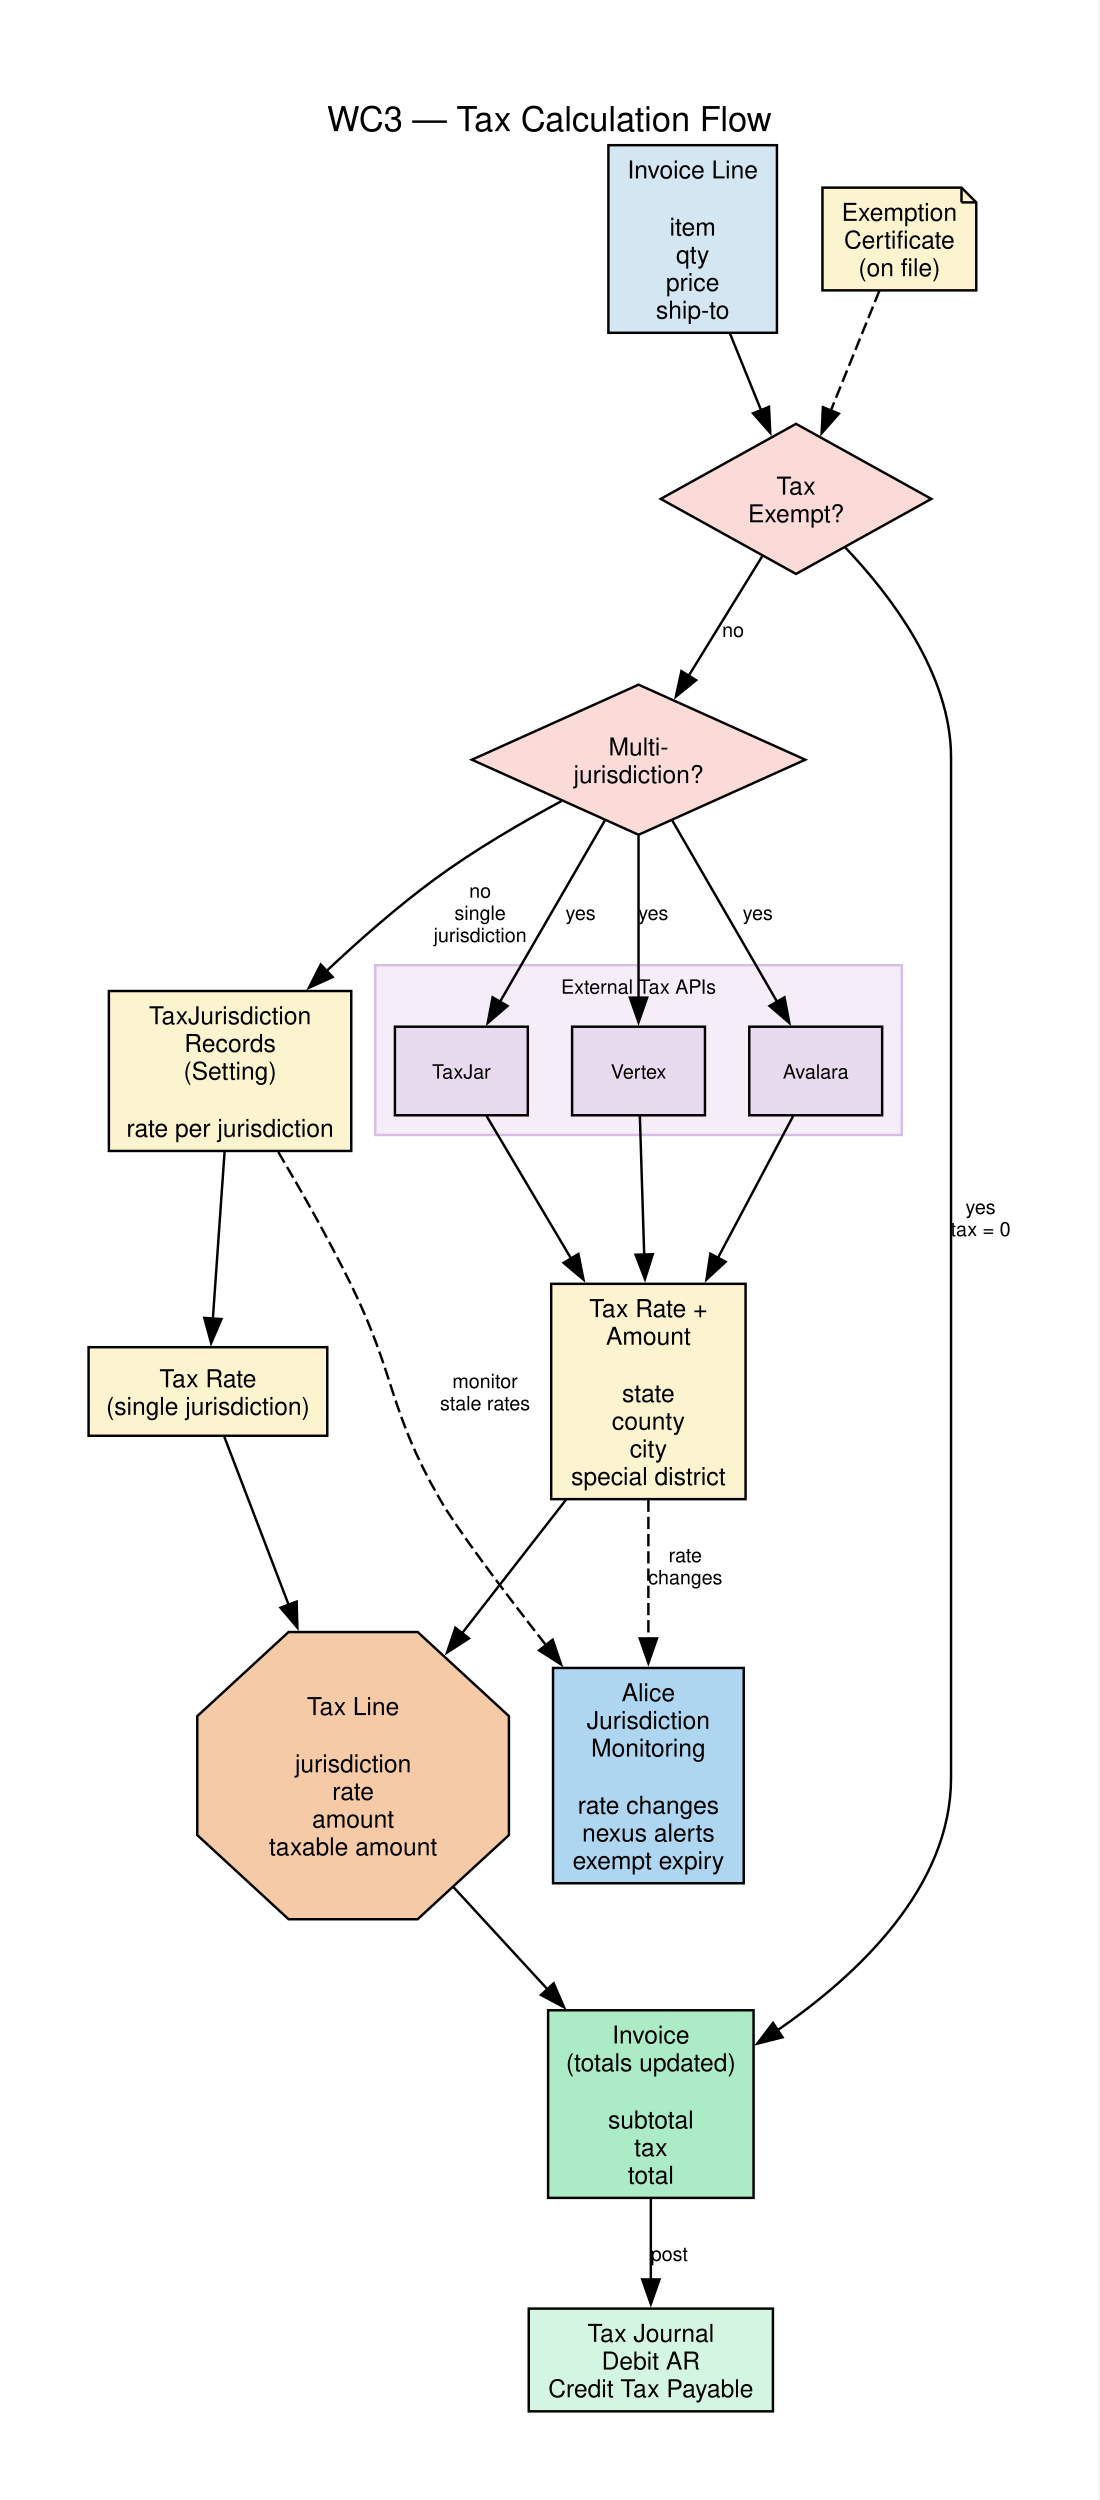
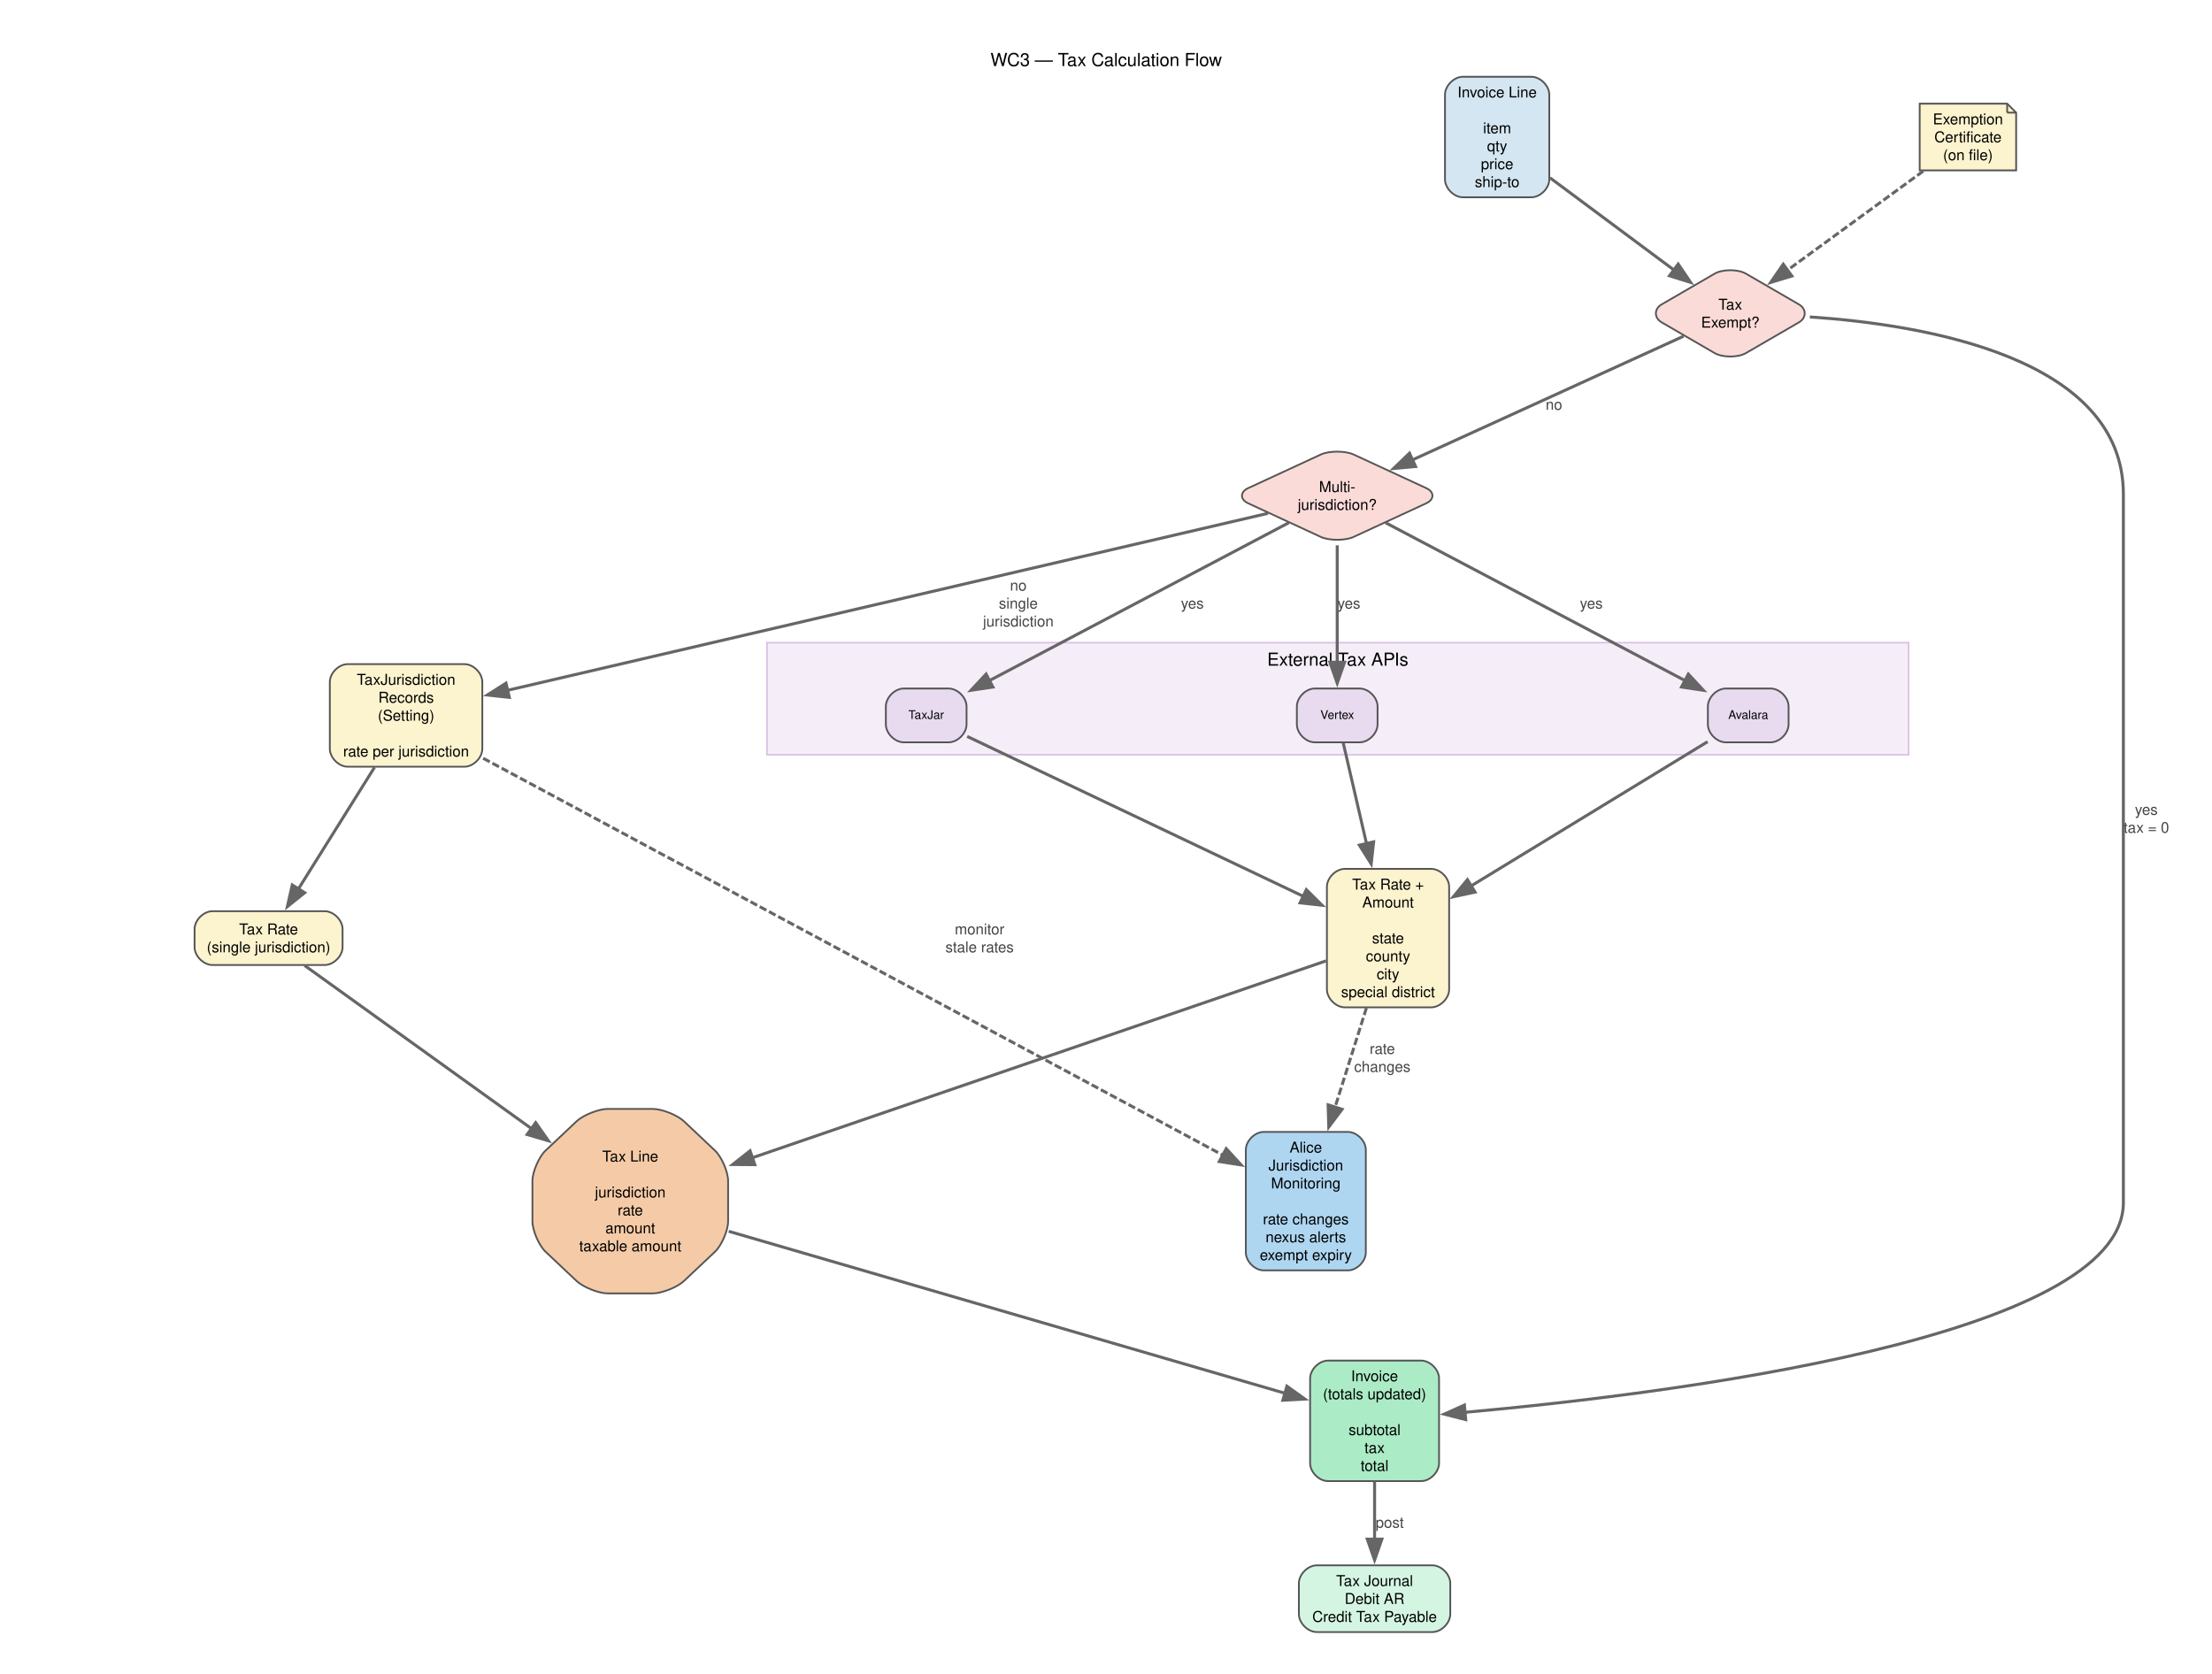
- <svg xmlns="http://www.w3.org/2000/svg" xmlns:xlink="http://www.w3.org/1999/xlink" width="447pt" height="1016pt" viewBox="0.00 0.00 447.00 1016.00">
-   <g id="graph0" class="graph" transform="scale(1 1) rotate(0) translate(36 979.97)">
-     <polygon fill="white" stroke="none" points="-36,36 -36,-979.97 410.5,-979.97 410.5,36 -36,36" />
-     <text xml:space="preserve" text-anchor="middle" x="187.25" y="-926.67" font-family="Helvetica,sans-Serif" font-size="14.00">WC3 — Tax Calculation Flow</text>
+ <svg xmlns="http://www.w3.org/2000/svg" xmlns:xlink="http://www.w3.org/1999/xlink" width="1480pt" height="1120pt" viewBox="0.00 0.00 1480.00 1120.00">
+   <g id="graph0" class="graph" transform="scale(1 1) rotate(0) translate(28.8 1091.68)">
+     <polygon fill="white" stroke="none" points="-28.8,28.8 -28.8,-1091.68 1451.45,-1091.68 1451.45,28.8 -28.8,28.8" />
+     <text xml:space="preserve" text-anchor="middle" x="711.32" y="-1047.48" font-family="Helvetica Neue,Helvetica,Arial,sans-serif" font-size="12.00">WC3 — Tax Calculation Flow</text>
    <g id="clust1" class="cluster">
-       <polygon fill="#f5eef8" stroke="#d7bde2" points="116.5,-518.72 116.5,-587.72 330.5,-587.72 330.5,-518.72 116.5,-518.72" />
-       <text xml:space="preserve" text-anchor="middle" x="223.5" y="-576.12" font-family="Helvetica,sans-Serif" font-size="8.00">External Tax APIs</text>
+       <polygon fill="#f5eef8" stroke="#d7bde2" points="484.34,-586.68 484.34,-661.68 1248.2,-661.68 1248.2,-586.68 484.34,-586.68" />
+       <text xml:space="preserve" text-anchor="middle" x="866.27" y="-646.28" font-family="Helvetica Neue,Helvetica,Arial,sans-serif" font-size="12.00">External Tax APIs</text>
    </g>
    <g id="node1" class="node">
-       <polygon fill="#d4e6f1" stroke="black" points="279.75,-920.97 211.25,-920.97 211.25,-844.72 279.75,-844.72 279.75,-920.97" />
-       <text xml:space="preserve" text-anchor="middle" x="245.5" y="-907.47" font-family="Helvetica,sans-Serif" font-size="10.00">Invoice Line</text>
-       <text xml:space="preserve" text-anchor="middle" x="245.5" y="-884.22" font-family="Helvetica,sans-Serif" font-size="10.00">item</text>
-       <text xml:space="preserve" text-anchor="middle" x="245.5" y="-872.97" font-family="Helvetica,sans-Serif" font-size="10.00">qty</text>
-       <text xml:space="preserve" text-anchor="middle" x="245.5" y="-861.72" font-family="Helvetica,sans-Serif" font-size="10.00">price</text>
-       <text xml:space="preserve" text-anchor="middle" x="245.5" y="-850.47" font-family="Helvetica,sans-Serif" font-size="10.00">ship-to</text>
+       <path fill="#d4e6f1" stroke="#555555" stroke-width="1.2" d="M995.79,-1040.32C995.79,-1040.32 950.01,-1040.32 950.01,-1040.32 944.01,-1040.32 938.01,-1034.32 938.01,-1028.32 938.01,-1028.32 938.01,-971.68 938.01,-971.68 938.01,-965.68 944.01,-959.68 950.01,-959.68 950.01,-959.68 995.79,-959.68 995.79,-959.68 1001.79,-959.68 1007.79,-965.68 1007.79,-971.68 1007.79,-971.68 1007.79,-1028.32 1007.79,-1028.32 1007.79,-1034.32 1001.79,-1040.32 995.79,-1040.32" />
+       <text xml:space="preserve" text-anchor="middle" x="972.9" y="-1026.5" font-family="Helvetica Neue,Helvetica,Arial,sans-serif" font-size="10.00">Invoice Line</text>
+       <text xml:space="preserve" text-anchor="middle" x="972.9" y="-1002.5" font-family="Helvetica Neue,Helvetica,Arial,sans-serif" font-size="10.00">item</text>
+       <text xml:space="preserve" text-anchor="middle" x="972.9" y="-990.5" font-family="Helvetica Neue,Helvetica,Arial,sans-serif" font-size="10.00">qty</text>
+       <text xml:space="preserve" text-anchor="middle" x="972.9" y="-978.5" font-family="Helvetica Neue,Helvetica,Arial,sans-serif" font-size="10.00">price</text>
+       <text xml:space="preserve" text-anchor="middle" x="972.9" y="-966.5" font-family="Helvetica Neue,Helvetica,Arial,sans-serif" font-size="10.00">ship-to</text>
    </g>
    <g id="node12" class="node">
-       <polygon fill="#fadbd8" stroke="black" points="287.5,-807.72 232.5,-777.22 287.5,-746.72 342.5,-777.22 287.5,-807.72" />
-       <text xml:space="preserve" text-anchor="middle" x="287.5" y="-778.97" font-family="Helvetica,sans-Serif" font-size="10.00">Tax</text>
-       <text xml:space="preserve" text-anchor="middle" x="287.5" y="-767.72" font-family="Helvetica,sans-Serif" font-size="10.00">Exempt?</text>
+       <path fill="#fadbd8" stroke="#555555" stroke-width="1.2" d="M1118.52,-908.62C1118.52,-908.62 1083,-888.02 1083,-888.02 1077.81,-885.01 1077.81,-878.99 1083,-875.98 1083,-875.98 1118.52,-855.38 1118.52,-855.38 1123.71,-852.37 1134.09,-852.37 1139.28,-855.38 1139.28,-855.38 1174.8,-875.98 1174.8,-875.98 1179.99,-878.99 1179.99,-885.01 1174.8,-888.02 1174.8,-888.02 1139.28,-908.62 1139.28,-908.62 1134.09,-911.63 1123.71,-911.63 1118.52,-908.62" />
+       <text xml:space="preserve" text-anchor="middle" x="1128.9" y="-884.5" font-family="Helvetica Neue,Helvetica,Arial,sans-serif" font-size="10.00">Tax</text>
+       <text xml:space="preserve" text-anchor="middle" x="1128.9" y="-872.5" font-family="Helvetica Neue,Helvetica,Arial,sans-serif" font-size="10.00">Exempt?</text>
    </g>
    <g id="edge1" class="edge">
-       <path fill="none" stroke="black" d="M260.66,-844.43C264.8,-834.21 269.27,-823.19 273.36,-813.11" />
-       <polygon fill="black" stroke="black" points="276.52,-814.63 277.03,-804.05 270.03,-812 276.52,-814.63" />
+       <path fill="none" stroke="#666666" stroke-width="2" d="M1008.3,-972.68C1033.06,-954.26 1066.09,-929.71 1091.32,-910.94" />
+       <polygon fill="#666666" stroke="#666666" stroke-width="2" points="1094.05,-915.02 1102.36,-902.73 1088.2,-907.15 1094.05,-915.02" />
    </g>
    <g id="node2" class="node">
-       <polygon fill="#fadbd8" stroke="black" points="223.5,-701.72 155.75,-671.22 223.5,-640.72 291.25,-671.22 223.5,-701.72" />
-       <text xml:space="preserve" text-anchor="middle" x="223.5" y="-672.97" font-family="Helvetica,sans-Serif" font-size="10.00">Multi-</text>
-       <text xml:space="preserve" text-anchor="middle" x="223.5" y="-661.72" font-family="Helvetica,sans-Serif" font-size="10.00">jurisdiction?</text>
+       <path fill="#fadbd8" stroke="#555555" stroke-width="1.2" d="M855.01,-787.6C855.01,-787.6 806.26,-765.04 806.26,-765.04 800.81,-762.52 800.81,-757.48 806.26,-754.96 806.26,-754.96 855.01,-732.4 855.01,-732.4 860.45,-729.88 871.34,-729.88 876.79,-732.4 876.79,-732.4 925.54,-754.96 925.54,-754.96 930.98,-757.48 930.98,-762.52 925.54,-765.04 925.54,-765.04 876.79,-787.6 876.79,-787.6 871.34,-790.12 860.45,-790.12 855.01,-787.6" />
+       <text xml:space="preserve" text-anchor="middle" x="865.9" y="-762.5" font-family="Helvetica Neue,Helvetica,Arial,sans-serif" font-size="10.00">Multi-</text>
+       <text xml:space="preserve" text-anchor="middle" x="865.9" y="-750.5" font-family="Helvetica Neue,Helvetica,Arial,sans-serif" font-size="10.00">jurisdiction?</text>
    </g>
    <g id="node3" class="node">
-       <polygon fill="#e8daef" stroke="black" points="322.5,-562.72 268.5,-562.72 268.5,-526.72 322.5,-526.72 322.5,-562.72" />
-       <text xml:space="preserve" text-anchor="middle" x="295.5" y="-541.62" font-family="Helvetica,sans-Serif" font-size="8.00">Avalara</text>
+       <path fill="#e8daef" stroke="#555555" stroke-width="1.2" d="M1155.9,-631C1155.9,-631 1125.9,-631 1125.9,-631 1119.9,-631 1113.9,-625 1113.9,-619 1113.9,-619 1113.9,-607 1113.9,-607 1113.9,-601 1119.9,-595 1125.9,-595 1125.9,-595 1155.9,-595 1155.9,-595 1161.9,-595 1167.9,-601 1167.9,-607 1167.9,-607 1167.9,-619 1167.9,-619 1167.9,-625 1161.9,-631 1155.9,-631" />
+       <text xml:space="preserve" text-anchor="middle" x="1140.9" y="-610.65" font-family="Helvetica Neue,Helvetica,Arial,sans-serif" font-size="8.00">Avalara</text>
    </g>
    <g id="edge5" class="edge">
-       <path fill="none" stroke="black" d="M237.21,-646.51C249.4,-625.43 267.2,-594.65 279.93,-572.65" />
-       <polygon fill="black" stroke="black" points="282.81,-574.65 284.79,-564.24 276.75,-571.15 282.81,-574.65" />
-       <text xml:space="preserve" text-anchor="middle" x="271.95" y="-606.12" font-family="Helvetica,sans-Serif" font-size="8.00">yes</text>
+       <path fill="none" stroke="#666666" stroke-width="2" d="M898.25,-741.94C948.11,-715.65 1043.72,-665.24 1098.87,-636.16" />
+       <polygon fill="#666666" stroke="#666666" stroke-width="2" points="1100.83,-640.67 1110.93,-629.8 1096.26,-632 1100.83,-640.67" />
+       <text xml:space="preserve" text-anchor="middle" x="1035.91" y="-684.5" font-family="Helvetica Neue,Helvetica,Arial,sans-serif" font-size="10.00" fill="#444444">yes</text>
    </g>
    <g id="node4" class="node">
-       <polygon fill="#e8daef" stroke="black" points="178.5,-562.72 124.5,-562.72 124.5,-526.72 178.5,-526.72 178.5,-562.72" />
-       <text xml:space="preserve" text-anchor="middle" x="151.5" y="-541.62" font-family="Helvetica,sans-Serif" font-size="8.00">TaxJar</text>
+       <path fill="#e8daef" stroke="#555555" stroke-width="1.2" d="M605.9,-631C605.9,-631 575.9,-631 575.9,-631 569.9,-631 563.9,-625 563.9,-619 563.9,-619 563.9,-607 563.9,-607 563.9,-601 569.9,-595 575.9,-595 575.9,-595 605.9,-595 605.9,-595 611.9,-595 617.9,-601 617.9,-607 617.9,-607 617.9,-619 617.9,-619 617.9,-625 611.9,-631 605.9,-631" />
+       <text xml:space="preserve" text-anchor="middle" x="590.9" y="-610.65" font-family="Helvetica Neue,Helvetica,Arial,sans-serif" font-size="8.00">TaxJar</text>
    </g>
    <g id="edge6" class="edge">
-       <path fill="none" stroke="black" d="M209.79,-646.51C197.6,-625.43 179.8,-594.65 167.07,-572.65" />
-       <polygon fill="black" stroke="black" points="170.25,-571.15 162.21,-564.24 164.19,-574.65 170.25,-571.15" />
-       <text xml:space="preserve" text-anchor="middle" x="199.95" y="-606.12" font-family="Helvetica,sans-Serif" font-size="8.00">yes</text>
+       <path fill="none" stroke="#666666" stroke-width="2" d="M833.54,-741.94C783.69,-715.65 688.08,-665.24 632.93,-636.16" />
+       <polygon fill="#666666" stroke="#666666" stroke-width="2" points="635.54,-632 620.87,-629.8 630.97,-640.67 635.54,-632" />
+       <text xml:space="preserve" text-anchor="middle" x="768.99" y="-684.5" font-family="Helvetica Neue,Helvetica,Arial,sans-serif" font-size="10.00" fill="#444444">yes</text>
    </g>
    <g id="node5" class="node">
-       <polygon fill="#e8daef" stroke="black" points="250.5,-562.72 196.5,-562.72 196.5,-526.72 250.5,-526.72 250.5,-562.72" />
-       <text xml:space="preserve" text-anchor="middle" x="223.5" y="-541.62" font-family="Helvetica,sans-Serif" font-size="8.00">Vertex</text>
+       <path fill="#e8daef" stroke="#555555" stroke-width="1.2" d="M880.9,-631C880.9,-631 850.9,-631 850.9,-631 844.9,-631 838.9,-625 838.9,-619 838.9,-619 838.9,-607 838.9,-607 838.9,-601 844.9,-595 850.9,-595 850.9,-595 880.9,-595 880.9,-595 886.9,-595 892.9,-601 892.9,-607 892.9,-607 892.9,-619 892.9,-619 892.9,-625 886.9,-631 880.9,-631" />
+       <text xml:space="preserve" text-anchor="middle" x="865.9" y="-610.65" font-family="Helvetica Neue,Helvetica,Arial,sans-serif" font-size="8.00">Vertex</text>
    </g>
    <g id="edge7" class="edge">
-       <path fill="none" stroke="black" d="M223.5,-640.4C223.5,-620.38 223.5,-594.16 223.5,-574.39" />
-       <polygon fill="black" stroke="black" points="227,-574.53 223.5,-564.54 220,-574.54 227,-574.53" />
-       <text xml:space="preserve" text-anchor="middle" x="229.5" y="-606.12" font-family="Helvetica,sans-Serif" font-size="8.00">yes</text>
+       <path fill="none" stroke="#666666" stroke-width="2" d="M865.9,-726.82C865.9,-703.53 865.9,-672.1 865.9,-648.33" />
+       <polygon fill="#666666" stroke="#666666" stroke-width="2" points="870.8,-648.59 865.9,-634.59 861,-648.59 870.8,-648.59" />
+       <text xml:space="preserve" text-anchor="middle" x="873.77" y="-684.5" font-family="Helvetica Neue,Helvetica,Arial,sans-serif" font-size="10.00" fill="#444444">yes</text>
    </g>
    <g id="node7" class="node">
-       <polygon fill="#fcf3cf" stroke="black" points="106.75,-577.22 8.25,-577.22 8.25,-512.22 106.75,-512.22 106.75,-577.22" />
-       <text xml:space="preserve" text-anchor="middle" x="57.5" y="-563.72" font-family="Helvetica,sans-Serif" font-size="10.00">TaxJurisdiction</text>
-       <text xml:space="preserve" text-anchor="middle" x="57.5" y="-552.47" font-family="Helvetica,sans-Serif" font-size="10.00">Records</text>
-       <text xml:space="preserve" text-anchor="middle" x="57.5" y="-541.22" font-family="Helvetica,sans-Serif" font-size="10.00">(Setting)</text>
-       <text xml:space="preserve" text-anchor="middle" x="57.5" y="-517.97" font-family="Helvetica,sans-Serif" font-size="10.00">rate per jurisdiction</text>
+       <path fill="#fcf3cf" stroke="#555555" stroke-width="1.2" d="M281.91,-647.32C281.91,-647.32 203.88,-647.32 203.88,-647.32 197.88,-647.32 191.88,-641.32 191.88,-635.32 191.88,-635.32 191.88,-590.68 191.88,-590.68 191.88,-584.68 197.88,-578.68 203.88,-578.68 203.88,-578.68 281.91,-578.68 281.91,-578.68 287.91,-578.68 293.91,-584.68 293.91,-590.68 293.91,-590.68 293.91,-635.32 293.91,-635.32 293.91,-641.32 287.91,-647.32 281.91,-647.32" />
+       <text xml:space="preserve" text-anchor="middle" x="242.9" y="-633.5" font-family="Helvetica Neue,Helvetica,Arial,sans-serif" font-size="10.00">TaxJurisdiction</text>
+       <text xml:space="preserve" text-anchor="middle" x="242.9" y="-621.5" font-family="Helvetica Neue,Helvetica,Arial,sans-serif" font-size="10.00">Records</text>
+       <text xml:space="preserve" text-anchor="middle" x="242.9" y="-609.5" font-family="Helvetica Neue,Helvetica,Arial,sans-serif" font-size="10.00">(Setting)</text>
+       <text xml:space="preserve" text-anchor="middle" x="242.9" y="-585.5" font-family="Helvetica Neue,Helvetica,Arial,sans-serif" font-size="10.00">rate per jurisdiction</text>
    </g>
    <g id="edge8" class="edge">
-       <path fill="none" stroke="black" d="M192.21,-654.42C176.27,-645.85 156.9,-634.59 140.75,-622.72 125.51,-611.52 109.99,-597.88 96.54,-585.21" />
-       <polygon fill="black" stroke="black" points="99.19,-582.91 89.54,-578.53 94.35,-587.97 99.19,-582.91" />
-       <text xml:space="preserve" text-anchor="middle" x="159.12" y="-615.12" font-family="Helvetica,sans-Serif" font-size="8.00">no</text>
-       <text xml:space="preserve" text-anchor="middle" x="159.12" y="-606.12" font-family="Helvetica,sans-Serif" font-size="8.00">single</text>
-       <text xml:space="preserve" text-anchor="middle" x="159.12" y="-597.12" font-family="Helvetica,sans-Serif" font-size="8.00">jurisdiction</text>
+       <path fill="none" stroke="#666666" stroke-width="2" d="M819.58,-748.22C710.69,-722.87 438.01,-659.41 310.55,-629.74" />
+       <polygon fill="#666666" stroke="#666666" stroke-width="2" points="311.98,-625.05 297.23,-626.65 309.76,-634.59 311.98,-625.05" />
+       <text xml:space="preserve" text-anchor="middle" x="652.52" y="-696.5" font-family="Helvetica Neue,Helvetica,Arial,sans-serif" font-size="10.00" fill="#444444">no</text>
+       <text xml:space="preserve" text-anchor="middle" x="652.52" y="-684.5" font-family="Helvetica Neue,Helvetica,Arial,sans-serif" font-size="10.00" fill="#444444">single</text>
+       <text xml:space="preserve" text-anchor="middle" x="652.52" y="-672.5" font-family="Helvetica Neue,Helvetica,Arial,sans-serif" font-size="10.00" fill="#444444">jurisdiction</text>
    </g>
    <g id="node6" class="node">
-       <polygon fill="#fcf3cf" stroke="black" points="267,-458.22 188,-458.22 188,-370.72 267,-370.72 267,-458.22" />
-       <text xml:space="preserve" text-anchor="middle" x="227.5" y="-444.72" font-family="Helvetica,sans-Serif" font-size="10.00">Tax Rate +</text>
-       <text xml:space="preserve" text-anchor="middle" x="227.5" y="-433.47" font-family="Helvetica,sans-Serif" font-size="10.00">Amount</text>
-       <text xml:space="preserve" text-anchor="middle" x="227.5" y="-410.22" font-family="Helvetica,sans-Serif" font-size="10.00">state</text>
-       <text xml:space="preserve" text-anchor="middle" x="227.5" y="-398.97" font-family="Helvetica,sans-Serif" font-size="10.00">county</text>
-       <text xml:space="preserve" text-anchor="middle" x="227.5" y="-387.72" font-family="Helvetica,sans-Serif" font-size="10.00">city</text>
-       <text xml:space="preserve" text-anchor="middle" x="227.5" y="-376.47" font-family="Helvetica,sans-Serif" font-size="10.00">special district</text>
+       <path fill="#fcf3cf" stroke="#555555" stroke-width="1.2" d="M928.79,-510.32C928.79,-510.32 871.01,-510.32 871.01,-510.32 865.01,-510.32 859.01,-504.32 859.01,-498.32 859.01,-498.32 859.01,-429.68 859.01,-429.68 859.01,-423.68 865.01,-417.68 871.01,-417.68 871.01,-417.68 928.79,-417.68 928.79,-417.68 934.79,-417.68 940.79,-423.68 940.79,-429.68 940.79,-429.68 940.79,-498.32 940.79,-498.32 940.79,-504.32 934.79,-510.32 928.79,-510.32" />
+       <text xml:space="preserve" text-anchor="middle" x="899.9" y="-496.5" font-family="Helvetica Neue,Helvetica,Arial,sans-serif" font-size="10.00">Tax Rate +</text>
+       <text xml:space="preserve" text-anchor="middle" x="899.9" y="-484.5" font-family="Helvetica Neue,Helvetica,Arial,sans-serif" font-size="10.00">Amount</text>
+       <text xml:space="preserve" text-anchor="middle" x="899.9" y="-460.5" font-family="Helvetica Neue,Helvetica,Arial,sans-serif" font-size="10.00">state</text>
+       <text xml:space="preserve" text-anchor="middle" x="899.9" y="-448.5" font-family="Helvetica Neue,Helvetica,Arial,sans-serif" font-size="10.00">county</text>
+       <text xml:space="preserve" text-anchor="middle" x="899.9" y="-436.5" font-family="Helvetica Neue,Helvetica,Arial,sans-serif" font-size="10.00">city</text>
+       <text xml:space="preserve" text-anchor="middle" x="899.9" y="-424.5" font-family="Helvetica Neue,Helvetica,Arial,sans-serif" font-size="10.00">special district</text>
    </g>
    <g id="edge9" class="edge">
-       <path fill="none" stroke="black" d="M286.33,-526.42C278.45,-511.56 266.65,-489.31 255.69,-468.63" />
-       <polygon fill="black" stroke="black" points="258.88,-467.17 251.1,-459.98 252.69,-470.45 258.88,-467.17" />
+       <path fill="none" stroke="#666666" stroke-width="2" d="M1113.72,-595.42C1075.49,-572.1 1004.95,-529.08 955.37,-498.84" />
+       <polygon fill="#666666" stroke="#666666" stroke-width="2" points="958.13,-494.78 943.62,-491.67 953.02,-503.14 958.13,-494.78" />
    </g>
    <g id="edge10" class="edge">
-       <path fill="none" stroke="black" d="M161.75,-526.42C170.6,-511.49 183.86,-489.11 196.17,-468.35" />
-       <polygon fill="black" stroke="black" points="199.06,-470.33 201.14,-459.94 193.04,-466.76 199.06,-470.33" />
+       <path fill="none" stroke="#666666" stroke-width="2" d="M618.32,-598.95C668.64,-575.02 776.67,-523.62 843.32,-491.91" />
+       <polygon fill="#666666" stroke="#666666" stroke-width="2" points="845.24,-496.43 855.77,-485.99 841.03,-487.58 845.24,-496.43" />
    </g>
    <g id="edge11" class="edge">
-       <path fill="none" stroke="black" d="M224.04,-526.42C224.49,-511.89 225.17,-490.32 225.8,-470.04" />
-       <polygon fill="black" stroke="black" points="229.29,-470.26 226.11,-460.15 222.3,-470.04 229.29,-470.26" />
+       <path fill="none" stroke="#666666" stroke-width="2" d="M869.93,-594.56C873.79,-577.88 879.85,-551.7 885.5,-527.24" />
+       <polygon fill="#666666" stroke="#666666" stroke-width="2" points="890.26,-528.4 888.64,-513.66 880.72,-526.19 890.26,-528.4" />
    </g>
    <g id="node9" class="node">
-       <polygon fill="#f5cba7" stroke="black" points="170.83,-234.19 170.83,-282.53 133.73,-316.72 81.27,-316.72 44.17,-282.53 44.17,-234.19 81.27,-200 133.73,-200 170.83,-234.19" />
-       <text xml:space="preserve" text-anchor="middle" x="107.5" y="-282.98" font-family="Helvetica,sans-Serif" font-size="10.00">Tax Line</text>
-       <text xml:space="preserve" text-anchor="middle" x="107.5" y="-259.73" font-family="Helvetica,sans-Serif" font-size="10.00">jurisdiction</text>
-       <text xml:space="preserve" text-anchor="middle" x="107.5" y="-248.48" font-family="Helvetica,sans-Serif" font-size="10.00">rate</text>
-       <text xml:space="preserve" text-anchor="middle" x="107.5" y="-237.23" font-family="Helvetica,sans-Serif" font-size="10.00">amount</text>
-       <text xml:space="preserve" text-anchor="middle" x="107.5" y="-225.98" font-family="Helvetica,sans-Serif" font-size="10.00">taxable amount</text>
+       <path fill="#f5cba7" stroke="#555555" stroke-width="1.2" d="M458.36,-274.44C458.36,-274.44 458.36,-301.56 458.36,-301.56 458.36,-307.56 454,-317.68 449.63,-321.8 449.63,-321.8 428.75,-341.49 428.75,-341.49 424.38,-345.6 414.01,-349.72 408.01,-349.72 408.01,-349.72 377.78,-349.72 377.78,-349.72 371.78,-349.72 361.42,-345.6 357.05,-341.49 357.05,-341.49 336.17,-321.8 336.17,-321.8 331.8,-317.68 327.44,-307.56 327.44,-301.56 327.44,-301.56 327.44,-274.44 327.44,-274.44 327.44,-268.44 331.8,-258.32 336.17,-254.2 336.17,-254.2 357.05,-234.51 357.05,-234.51 361.42,-230.4 371.78,-226.28 377.78,-226.28 377.78,-226.28 408.01,-226.28 408.01,-226.28 414.01,-226.28 424.38,-230.4 428.75,-234.51 428.75,-234.51 449.63,-254.2 449.63,-254.2 454,-258.32 458.36,-268.44 458.36,-274.44" />
+       <text xml:space="preserve" text-anchor="middle" x="392.9" y="-314.5" font-family="Helvetica Neue,Helvetica,Arial,sans-serif" font-size="10.00">Tax Line</text>
+       <text xml:space="preserve" text-anchor="middle" x="392.9" y="-290.5" font-family="Helvetica Neue,Helvetica,Arial,sans-serif" font-size="10.00">jurisdiction</text>
+       <text xml:space="preserve" text-anchor="middle" x="392.9" y="-278.5" font-family="Helvetica Neue,Helvetica,Arial,sans-serif" font-size="10.00">rate</text>
+       <text xml:space="preserve" text-anchor="middle" x="392.9" y="-266.5" font-family="Helvetica Neue,Helvetica,Arial,sans-serif" font-size="10.00">amount</text>
+       <text xml:space="preserve" text-anchor="middle" x="392.9" y="-254.5" font-family="Helvetica Neue,Helvetica,Arial,sans-serif" font-size="10.00">taxable amount</text>
    </g>
    <g id="edge13" class="edge">
-       <path fill="none" stroke="black" d="M194.07,-370.54C180.9,-353.63 165.59,-333.96 151.54,-315.91" />
-       <polygon fill="black" stroke="black" points="154.59,-314.14 145.69,-308.4 149.07,-318.44 154.59,-314.14" />
+       <path fill="none" stroke="#666666" stroke-width="2" d="M858.41,-448.76C774.64,-420.01 583.99,-354.58 474.43,-316.98" />
+       <polygon fill="#666666" stroke="#666666" stroke-width="2" points="476.24,-312.42 461.41,-312.51 473.06,-321.69 476.24,-312.42" />
    </g>
    <g id="node14" class="node">
-       <polygon fill="#aed6f1" stroke="black" points="266.25,-302.11 188.75,-302.11 188.75,-214.61 266.25,-214.61 266.25,-302.11" />
-       <text xml:space="preserve" text-anchor="middle" x="227.5" y="-288.61" font-family="Helvetica,sans-Serif" font-size="10.00">Alice</text>
-       <text xml:space="preserve" text-anchor="middle" x="227.5" y="-277.36" font-family="Helvetica,sans-Serif" font-size="10.00">Jurisdiction</text>
-       <text xml:space="preserve" text-anchor="middle" x="227.5" y="-266.11" font-family="Helvetica,sans-Serif" font-size="10.00">Monitoring</text>
-       <text xml:space="preserve" text-anchor="middle" x="227.5" y="-242.86" font-family="Helvetica,sans-Serif" font-size="10.00">rate changes</text>
-       <text xml:space="preserve" text-anchor="middle" x="227.5" y="-231.61" font-family="Helvetica,sans-Serif" font-size="10.00">nexus alerts</text>
-       <text xml:space="preserve" text-anchor="middle" x="227.5" y="-220.36" font-family="Helvetica,sans-Serif" font-size="10.00">exempt expiry</text>
+       <path fill="#aed6f1" stroke="#555555" stroke-width="1.2" d="M873.04,-334.32C873.04,-334.32 816.76,-334.32 816.76,-334.32 810.76,-334.32 804.76,-328.32 804.76,-322.32 804.76,-322.32 804.76,-253.68 804.76,-253.68 804.76,-247.68 810.76,-241.68 816.76,-241.68 816.76,-241.68 873.04,-241.68 873.04,-241.68 879.04,-241.68 885.04,-247.68 885.04,-253.68 885.04,-253.68 885.04,-322.32 885.04,-322.32 885.04,-328.32 879.04,-334.32 873.04,-334.32" />
+       <text xml:space="preserve" text-anchor="middle" x="844.9" y="-320.5" font-family="Helvetica Neue,Helvetica,Arial,sans-serif" font-size="10.00">Alice</text>
+       <text xml:space="preserve" text-anchor="middle" x="844.9" y="-308.5" font-family="Helvetica Neue,Helvetica,Arial,sans-serif" font-size="10.00">Jurisdiction</text>
+       <text xml:space="preserve" text-anchor="middle" x="844.9" y="-296.5" font-family="Helvetica Neue,Helvetica,Arial,sans-serif" font-size="10.00">Monitoring</text>
+       <text xml:space="preserve" text-anchor="middle" x="844.9" y="-272.5" font-family="Helvetica Neue,Helvetica,Arial,sans-serif" font-size="10.00">rate changes</text>
+       <text xml:space="preserve" text-anchor="middle" x="844.9" y="-260.5" font-family="Helvetica Neue,Helvetica,Arial,sans-serif" font-size="10.00">nexus alerts</text>
+       <text xml:space="preserve" text-anchor="middle" x="844.9" y="-248.5" font-family="Helvetica Neue,Helvetica,Arial,sans-serif" font-size="10.00">exempt expiry</text>
    </g>
    <g id="edge17" class="edge">
-       <path fill="none" stroke="black" stroke-dasharray="5,2" d="M227.5,-370.54C227.5,-352.99 227.5,-332.47 227.5,-313.88" />
-       <polygon fill="black" stroke="black" points="231,-314.11 227.5,-304.11 224,-314.11 231,-314.11" />
-       <text xml:space="preserve" text-anchor="middle" x="242.5" y="-345.12" font-family="Helvetica,sans-Serif" font-size="8.00">rate</text>
-       <text xml:space="preserve" text-anchor="middle" x="242.5" y="-336.12" font-family="Helvetica,sans-Serif" font-size="8.00">changes</text>
+       <path fill="none" stroke="#666666" stroke-width="2" stroke-dasharray="5,2" d="M885.45,-417.28C879.03,-396.98 871.38,-372.78 864.46,-350.89" />
+       <polygon fill="#666666" stroke="#666666" stroke-width="2" points="869.15,-349.47 860.26,-337.6 859.81,-352.43 869.15,-349.47" />
+       <text xml:space="preserve" text-anchor="middle" x="896.08" y="-386.5" font-family="Helvetica Neue,Helvetica,Arial,sans-serif" font-size="10.00" fill="#444444">rate</text>
+       <text xml:space="preserve" text-anchor="middle" x="896.08" y="-374.5" font-family="Helvetica Neue,Helvetica,Arial,sans-serif" font-size="10.00" fill="#444444">changes</text>
    </g>
    <g id="node8" class="node">
-       <polygon fill="#fcf3cf" stroke="black" points="97,-432.47 0,-432.47 0,-396.47 97,-396.47 97,-432.47" />
-       <text xml:space="preserve" text-anchor="middle" x="48.5" y="-416.22" font-family="Helvetica,sans-Serif" font-size="10.00">Tax Rate</text>
-       <text xml:space="preserve" text-anchor="middle" x="48.5" y="-404.97" font-family="Helvetica,sans-Serif" font-size="10.00">(single jurisdiction)</text>
+       <path fill="#fcf3cf" stroke="#555555" stroke-width="1.2" d="M188.41,-482C188.41,-482 113.38,-482 113.38,-482 107.38,-482 101.38,-476 101.38,-470 101.38,-470 101.38,-458 101.38,-458 101.38,-452 107.38,-446 113.38,-446 113.38,-446 188.41,-446 188.41,-446 194.41,-446 200.41,-452 200.41,-458 200.41,-458 200.41,-470 200.41,-470 200.41,-476 194.41,-482 188.41,-482" />
+       <text xml:space="preserve" text-anchor="middle" x="150.9" y="-466.5" font-family="Helvetica Neue,Helvetica,Arial,sans-serif" font-size="10.00">Tax Rate</text>
+       <text xml:space="preserve" text-anchor="middle" x="150.9" y="-454.5" font-family="Helvetica Neue,Helvetica,Arial,sans-serif" font-size="10.00">(single jurisdiction)</text>
    </g>
    <g id="edge12" class="edge">
-       <path fill="none" stroke="black" d="M55.28,-512.02C53.81,-491.16 51.91,-464.08 50.5,-443.92" />
-       <polygon fill="black" stroke="black" points="54,-443.89 49.81,-434.16 47.02,-444.38 54,-443.89" />
+       <path fill="none" stroke="#666666" stroke-width="2" d="M221.79,-578.28C206.47,-553.8 185.89,-520.9 170.84,-496.87" />
+       <polygon fill="#666666" stroke="#666666" stroke-width="2" points="175.06,-494.36 163.48,-485.1 166.75,-499.56 175.06,-494.36" />
    </g>
    <g id="edge18" class="edge">
-       <path fill="none" stroke="black" stroke-dasharray="5,2" d="M77.11,-511.77C86.49,-495.92 97.6,-476.34 106.5,-458.22 125.06,-420.44 121.77,-407.21 142.75,-370.72 149.83,-358.4 168.13,-334.09 185.93,-311.32" />
-       <polygon fill="black" stroke="black" points="188.6,-313.58 192.02,-303.55 183.1,-309.26 188.6,-313.58" />
-       <text xml:space="preserve" text-anchor="middle" x="161.12" y="-415.87" font-family="Helvetica,sans-Serif" font-size="8.00">monitor</text>
-       <text xml:space="preserve" text-anchor="middle" x="161.12" y="-406.87" font-family="Helvetica,sans-Serif" font-size="8.00">stale rates</text>
+       <path fill="none" stroke="#666666" stroke-width="2" stroke-dasharray="5,2" d="M294.49,-584.32C407.04,-523.93 673.84,-380.78 789.65,-318.64" />
+       <polygon fill="#666666" stroke="#666666" stroke-width="2" points="791.63,-323.14 801.65,-312.21 786.99,-314.51 791.63,-323.14" />
+       <text xml:space="preserve" text-anchor="middle" x="626.62" y="-466.5" font-family="Helvetica Neue,Helvetica,Arial,sans-serif" font-size="10.00" fill="#444444">monitor</text>
+       <text xml:space="preserve" text-anchor="middle" x="626.62" y="-454.5" font-family="Helvetica Neue,Helvetica,Arial,sans-serif" font-size="10.00" fill="#444444">stale rates</text>
    </g>
    <g id="edge14" class="edge">
-       <path fill="none" stroke="black" d="M55.15,-396.09C61.56,-379.35 71.67,-352.94 81.31,-327.77" />
-       <polygon fill="black" stroke="black" points="84.55,-329.09 84.86,-318.5 78.01,-326.59 84.55,-329.09" />
+       <path fill="none" stroke="#666666" stroke-width="2" d="M174.99,-445.68C210.07,-420.46 276.5,-372.69 326.84,-336.5" />
+       <polygon fill="#666666" stroke="#666666" stroke-width="2" points="329.61,-340.54 338.11,-328.39 323.89,-332.59 329.61,-340.54" />
    </g>
    <g id="node10" class="node">
      <g id="a_node10">
        <a xlink:href="vscode://file/Users/williamjames/Documents/CommerceExpert/webClerk3/apps/transactions/models/invoice.py" xlink:title="Invoice — shipment event. Financial event triggers GL and inventory movement.&#10;Model: apps/transactions/models/invoice.py&#10;Functions:&#10;  transfer_order_to_invoice @ apps/transactions/services/order_to_invoice.py:16 (creates invoice from order)&#10;  Pending.objects.create @ apps/transactions/services/order_to_invoice.py:332 (-on_hand, -on_so, +on_in)&#10;Pending deltas: on_hand: -qty, on_so: -qty, on_in: +qty&#10;GL: AR debit, Revenue credit, Tax credit, COGS debit, Inventory credit, Commission" target="_blank">
-           <polygon fill="#abebc6" stroke="black" points="270.25,-163 186.75,-163 186.75,-86.75 270.25,-86.75 270.25,-163" />
-           <text xml:space="preserve" text-anchor="middle" x="228.5" y="-149.5" font-family="Helvetica,sans-Serif" font-size="10.00">Invoice</text>
-           <text xml:space="preserve" text-anchor="middle" x="228.5" y="-138.25" font-family="Helvetica,sans-Serif" font-size="10.00">(totals updated)</text>
-           <text xml:space="preserve" text-anchor="middle" x="228.5" y="-115" font-family="Helvetica,sans-Serif" font-size="10.00">subtotal</text>
-           <text xml:space="preserve" text-anchor="middle" x="228.5" y="-103.75" font-family="Helvetica,sans-Serif" font-size="10.00">tax</text>
-           <text xml:space="preserve" text-anchor="middle" x="228.5" y="-92.5" font-family="Helvetica,sans-Serif" font-size="10.00">total</text>
+           <path fill="#abebc6" stroke="#555555" stroke-width="1.2" d="M922.04,-181.32C922.04,-181.32 859.76,-181.32 859.76,-181.32 853.76,-181.32 847.76,-175.32 847.76,-169.32 847.76,-169.32 847.76,-112.68 847.76,-112.68 847.76,-106.68 853.76,-100.68 859.76,-100.68 859.76,-100.68 922.04,-100.68 922.04,-100.68 928.04,-100.68 934.04,-106.68 934.04,-112.68 934.04,-112.68 934.04,-169.32 934.04,-169.32 934.04,-175.32 928.04,-181.32 922.04,-181.32" />
+           <text xml:space="preserve" text-anchor="middle" x="890.9" y="-167.5" font-family="Helvetica Neue,Helvetica,Arial,sans-serif" font-size="10.00">Invoice</text>
+           <text xml:space="preserve" text-anchor="middle" x="890.9" y="-155.5" font-family="Helvetica Neue,Helvetica,Arial,sans-serif" font-size="10.00">(totals updated)</text>
+           <text xml:space="preserve" text-anchor="middle" x="890.9" y="-131.5" font-family="Helvetica Neue,Helvetica,Arial,sans-serif" font-size="10.00">subtotal</text>
+           <text xml:space="preserve" text-anchor="middle" x="890.9" y="-119.5" font-family="Helvetica Neue,Helvetica,Arial,sans-serif" font-size="10.00">tax</text>
+           <text xml:space="preserve" text-anchor="middle" x="890.9" y="-107.5" font-family="Helvetica Neue,Helvetica,Arial,sans-serif" font-size="10.00">total</text>
        </a>
      </g>
    </g>
    <g id="edge15" class="edge">
-       <path fill="none" stroke="black" d="M148.13,-213.21C160.52,-199.74 174.17,-184.91 186.64,-171.36" />
-       <polygon fill="black" stroke="black" points="189.02,-173.95 193.21,-164.22 183.87,-169.21 189.02,-173.95" />
+       <path fill="none" stroke="#666666" stroke-width="2" d="M458.77,-267.82C556.18,-239.46 737.19,-186.75 831.03,-159.43" />
+       <polygon fill="#666666" stroke="#666666" stroke-width="2" points="832.24,-164.18 844.31,-155.56 829.5,-154.77 832.24,-164.18" />
    </g>
    <g id="node11" class="node">
-       <polygon fill="#d5f5e3" stroke="black" points="278.12,-41.75 178.88,-41.75 178.88,0 278.12,0 278.12,-41.75" />
-       <text xml:space="preserve" text-anchor="middle" x="228.5" y="-28.25" font-family="Helvetica,sans-Serif" font-size="10.00">Tax Journal</text>
-       <text xml:space="preserve" text-anchor="middle" x="228.5" y="-17" font-family="Helvetica,sans-Serif" font-size="10.00">Debit AR</text>
-       <text xml:space="preserve" text-anchor="middle" x="228.5" y="-5.75" font-family="Helvetica,sans-Serif" font-size="10.00">Credit Tax Payable</text>
+       <path fill="#d5f5e3" stroke="#555555" stroke-width="1.2" d="M929.54,-44.32C929.54,-44.32 852.26,-44.32 852.26,-44.32 846.26,-44.32 840.26,-38.32 840.26,-32.32 840.26,-32.32 840.26,-11.68 840.26,-11.68 840.26,-5.68 846.26,0.32 852.26,0.32 852.26,0.32 929.54,0.32 929.54,0.32 935.54,0.32 941.54,-5.68 941.54,-11.68 941.54,-11.68 941.54,-32.32 941.54,-32.32 941.54,-38.32 935.54,-44.32 929.54,-44.32" />
+       <text xml:space="preserve" text-anchor="middle" x="890.9" y="-30.5" font-family="Helvetica Neue,Helvetica,Arial,sans-serif" font-size="10.00">Tax Journal</text>
+       <text xml:space="preserve" text-anchor="middle" x="890.9" y="-18.5" font-family="Helvetica Neue,Helvetica,Arial,sans-serif" font-size="10.00">Debit AR</text>
+       <text xml:space="preserve" text-anchor="middle" x="890.9" y="-6.5" font-family="Helvetica Neue,Helvetica,Arial,sans-serif" font-size="10.00">Credit Tax Payable</text>
    </g>
    <g id="edge16" class="edge">
-       <path fill="none" stroke="black" d="M228.5,-86.47C228.5,-75.57 228.5,-63.77 228.5,-53.27" />
-       <polygon fill="black" stroke="black" points="232,-53.61 228.5,-43.61 225,-53.61 232,-53.61" />
-       <text xml:space="preserve" text-anchor="middle" x="236" y="-61.15" font-family="Helvetica,sans-Serif" font-size="8.00">post</text>
+       <path fill="none" stroke="#666666" stroke-width="2" d="M890.9,-100.39C890.9,-87.92 890.9,-74.16 890.9,-61.75" />
+       <polygon fill="#666666" stroke="#666666" stroke-width="2" points="895.8,-61.86 890.9,-47.86 886,-61.86 895.8,-61.86" />
+       <text xml:space="preserve" text-anchor="middle" x="901.02" y="-69.5" font-family="Helvetica Neue,Helvetica,Arial,sans-serif" font-size="10.00" fill="#444444">post</text>
    </g>
    <g id="edge2" class="edge">
-       <path fill="none" stroke="black" d="M273.77,-753.91C265.01,-739.67 253.5,-720.97 243.71,-705.06" />
-       <polygon fill="black" stroke="black" points="246.89,-703.55 238.67,-696.86 240.93,-707.21 246.89,-703.55" />
-       <text xml:space="preserve" text-anchor="middle" x="261.92" y="-721.12" font-family="Helvetica,sans-Serif" font-size="8.00">no</text>
+       <path fill="none" stroke="#666666" stroke-width="2" d="M1097.7,-866.76C1052.84,-846.3 969.64,-808.34 916.08,-783.9" />
+       <polygon fill="#666666" stroke="#666666" stroke-width="2" points="918.34,-779.54 903.57,-778.19 914.27,-788.46 918.34,-779.54" />
+       <text xml:space="preserve" text-anchor="middle" x="1010.91" y="-817.5" font-family="Helvetica Neue,Helvetica,Arial,sans-serif" font-size="10.00" fill="#444444">no</text>
    </g>
    <g id="edge3" class="edge">
-       <path fill="none" stroke="black" d="M307.43,-757.56C325.89,-738.18 350.5,-705.99 350.5,-672.22 350.5,-672.22 350.5,-672.22 350.5,-257.36 350.5,-213.24 313.13,-177.68 279.76,-154.72" />
-       <polygon fill="black" stroke="black" points="282.02,-152.02 271.75,-149.42 278.15,-157.86 282.02,-152.02" />
-       <text xml:space="preserve" text-anchor="middle" x="362.5" y="-486.62" font-family="Helvetica,sans-Serif" font-size="8.00">yes</text>
-       <text xml:space="preserve" text-anchor="middle" x="362.5" y="-477.62" font-family="Helvetica,sans-Serif" font-size="8.00">tax = 0</text>
+       <path fill="none" stroke="#666666" stroke-width="2" d="M1182.12,-879.61C1258.97,-874.46 1391.9,-852.34 1391.9,-761 1391.9,-761 1391.9,-761 1391.9,-287 1391.9,-196.23 1084.59,-158.7 951.34,-146.69" />
+       <polygon fill="#666666" stroke="#666666" stroke-width="2" points="951.87,-141.82 937.5,-145.49 951.02,-151.58 951.87,-141.82" />
+       <text xml:space="preserve" text-anchor="middle" x="1407.27" y="-546.5" font-family="Helvetica Neue,Helvetica,Arial,sans-serif" font-size="10.00" fill="#444444">yes</text>
+       <text xml:space="preserve" text-anchor="middle" x="1407.27" y="-534.5" font-family="Helvetica Neue,Helvetica,Arial,sans-serif" font-size="10.00" fill="#444444">tax = 0</text>
    </g>
    <g id="node13" class="node">
-       <polygon fill="#fcf3cf" stroke="black" points="354.75,-903.72 298.25,-903.72 298.25,-861.97 360.75,-861.97 360.75,-897.72 354.75,-903.72" />
-       <polyline fill="none" stroke="black" points="354.75,-903.72 354.75,-897.72" />
-       <polyline fill="none" stroke="black" points="360.75,-897.72 354.75,-897.72" />
-       <text xml:space="preserve" text-anchor="middle" x="329.5" y="-890.22" font-family="Helvetica,sans-Serif" font-size="10.00">Exemption</text>
-       <text xml:space="preserve" text-anchor="middle" x="329.5" y="-878.97" font-family="Helvetica,sans-Serif" font-size="10.00">Certificate</text>
-       <text xml:space="preserve" text-anchor="middle" x="329.5" y="-867.72" font-family="Helvetica,sans-Serif" font-size="10.00">(on file)</text>
+       <polygon fill="#fcf3cf" stroke="#555555" stroke-width="1.2" points="1314.16,-1022.32 1255.63,-1022.32 1255.63,-977.68 1320.16,-977.68 1320.16,-1016.32 1314.16,-1022.32" />
+       <polyline fill="none" stroke="#555555" stroke-width="1.2" points="1314.16,-1022.32 1314.16,-1016.32" />
+       <polyline fill="none" stroke="#555555" stroke-width="1.2" points="1320.16,-1016.32 1314.16,-1016.32" />
+       <text xml:space="preserve" text-anchor="middle" x="1287.9" y="-1008.5" font-family="Helvetica Neue,Helvetica,Arial,sans-serif" font-size="10.00">Exemption</text>
+       <text xml:space="preserve" text-anchor="middle" x="1287.9" y="-996.5" font-family="Helvetica Neue,Helvetica,Arial,sans-serif" font-size="10.00">Certificate</text>
+       <text xml:space="preserve" text-anchor="middle" x="1287.9" y="-984.5" font-family="Helvetica Neue,Helvetica,Arial,sans-serif" font-size="10.00">(on file)</text>
    </g>
    <g id="edge4" class="edge">
-       <path fill="none" stroke="black" stroke-dasharray="5,2" d="M321.4,-861.86C315.77,-847.97 308.12,-829.09 301.51,-812.78" />
-       <polygon fill="black" stroke="black" points="304.92,-811.87 297.92,-803.92 298.43,-814.5 304.92,-811.87" />
+       <path fill="none" stroke="#666666" stroke-width="2" stroke-dasharray="5,2" d="M1257.99,-977.18C1232.25,-958.4 1194.97,-931.2 1167.08,-910.85" />
+       <polygon fill="#666666" stroke="#666666" stroke-width="2" points="1170.1,-907 1155.91,-902.7 1164.33,-914.91 1170.1,-907" />
    </g>
  </g>
</svg>
